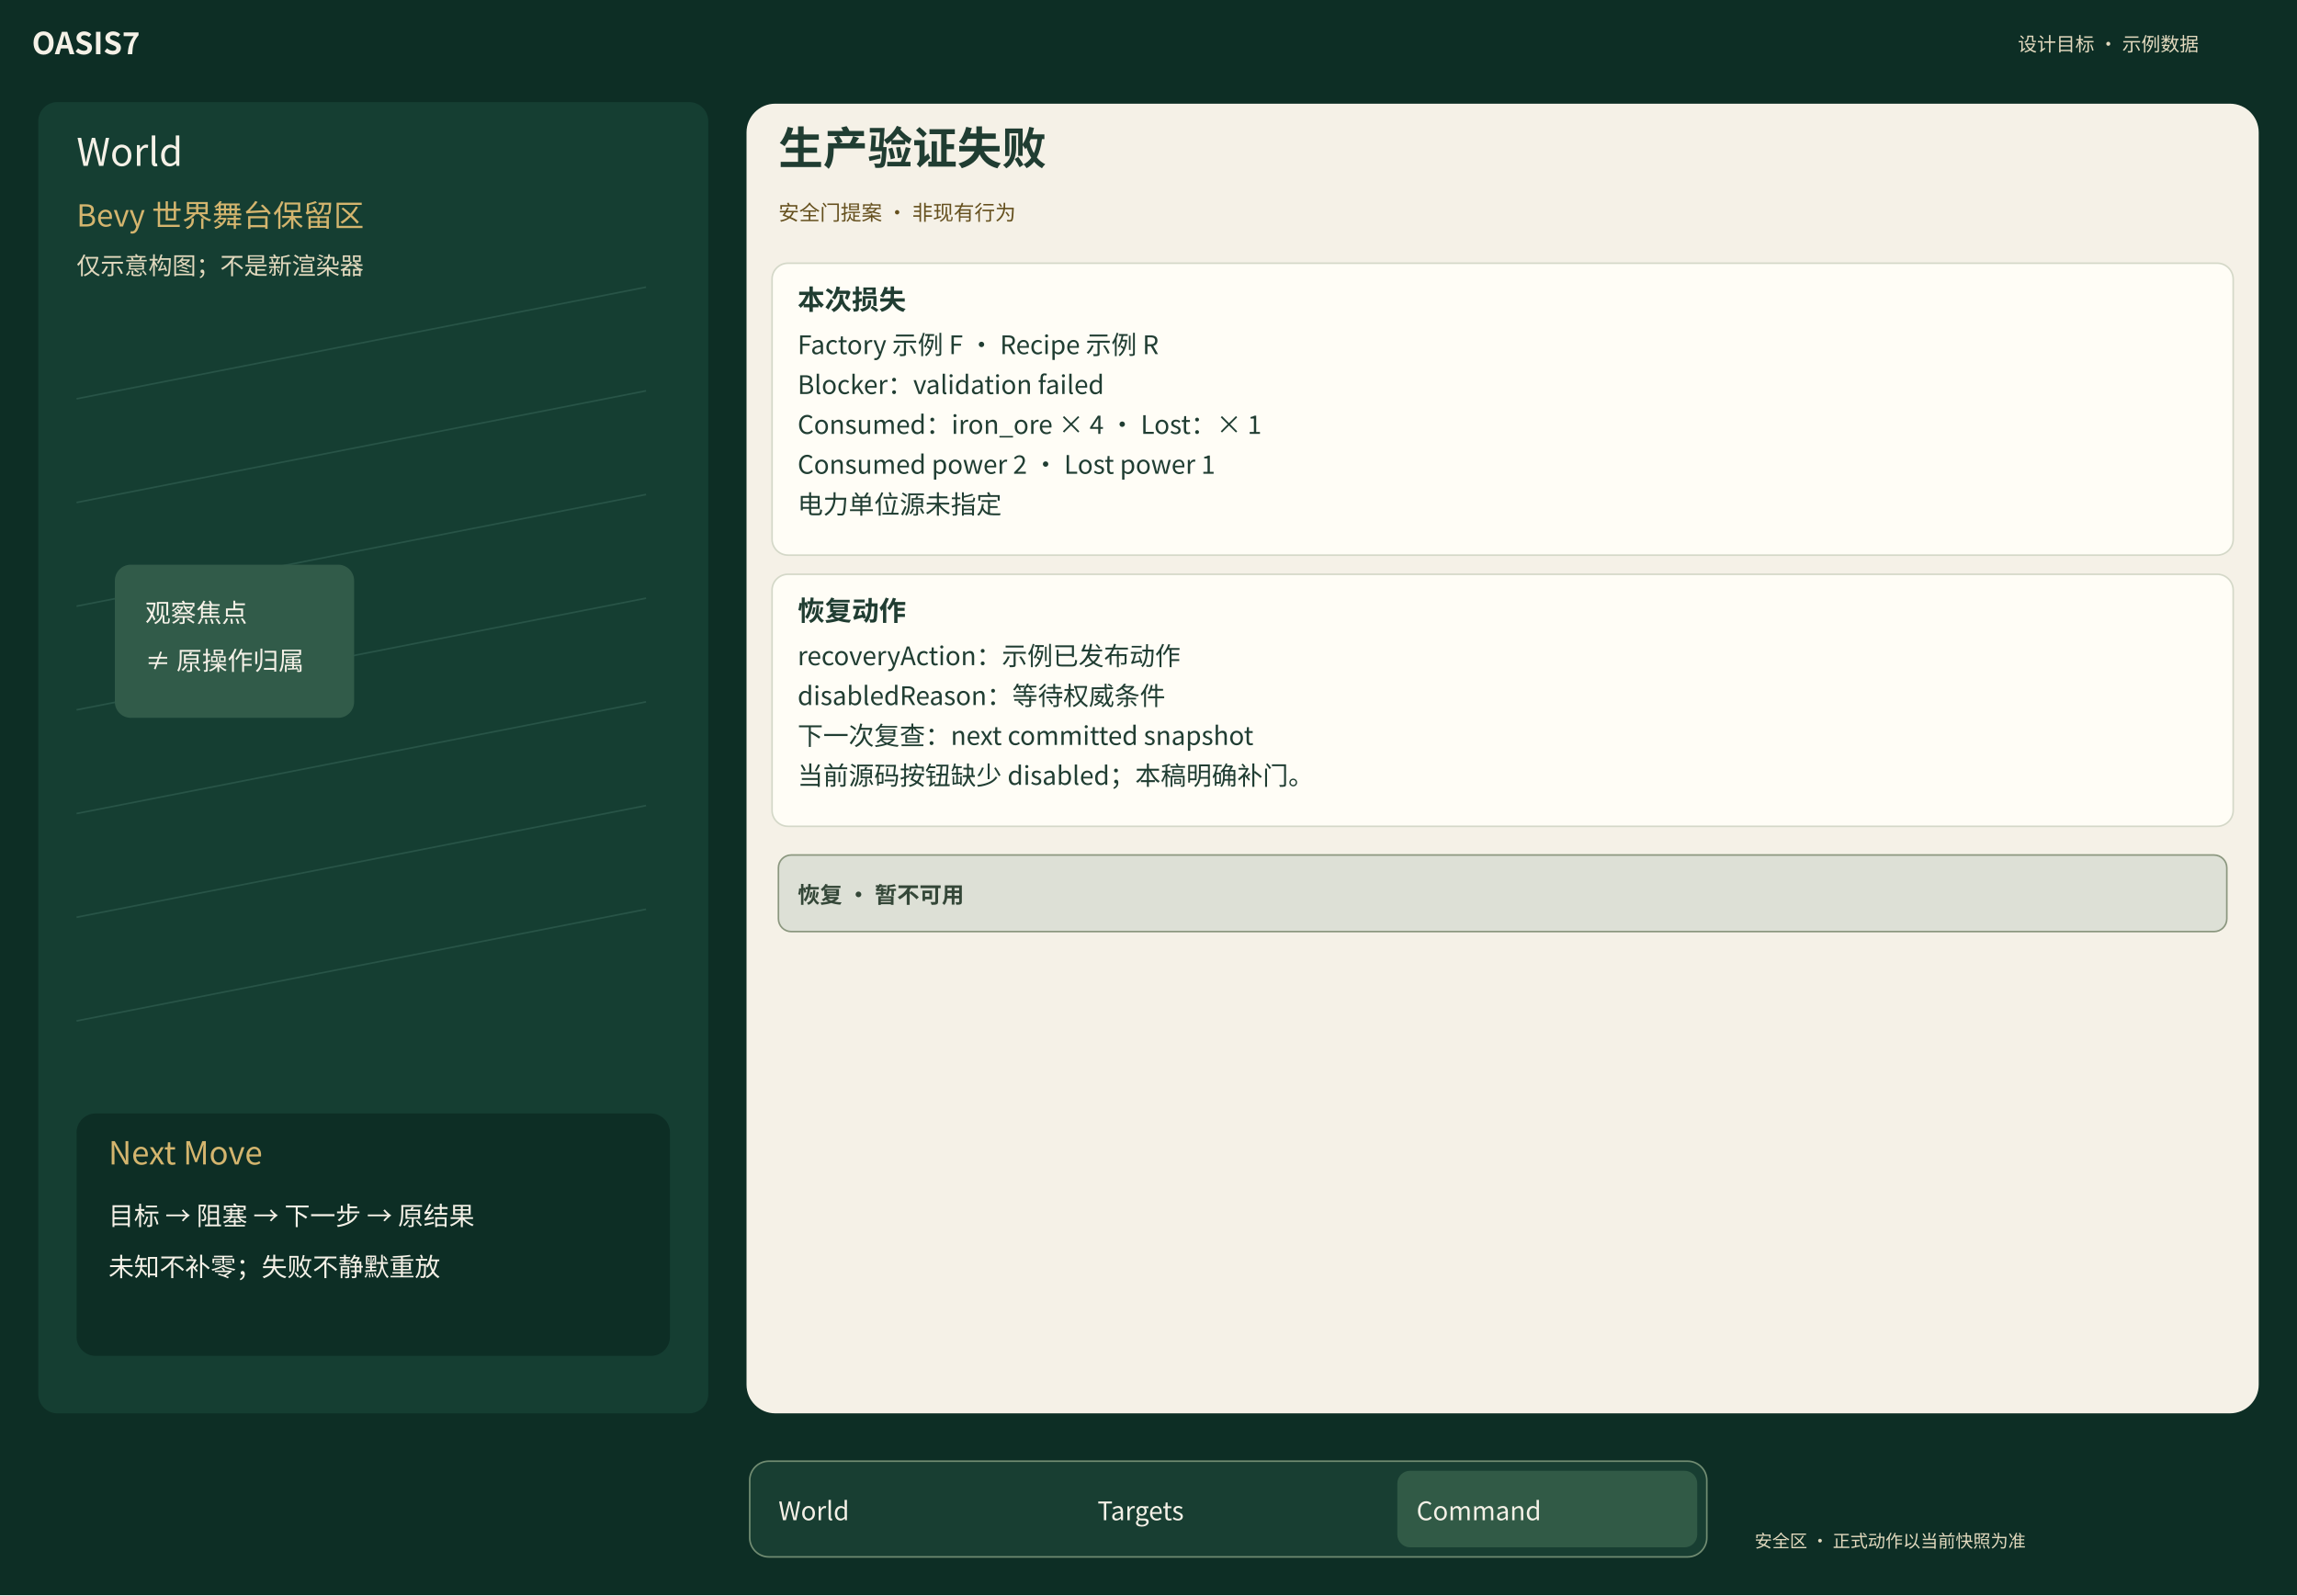
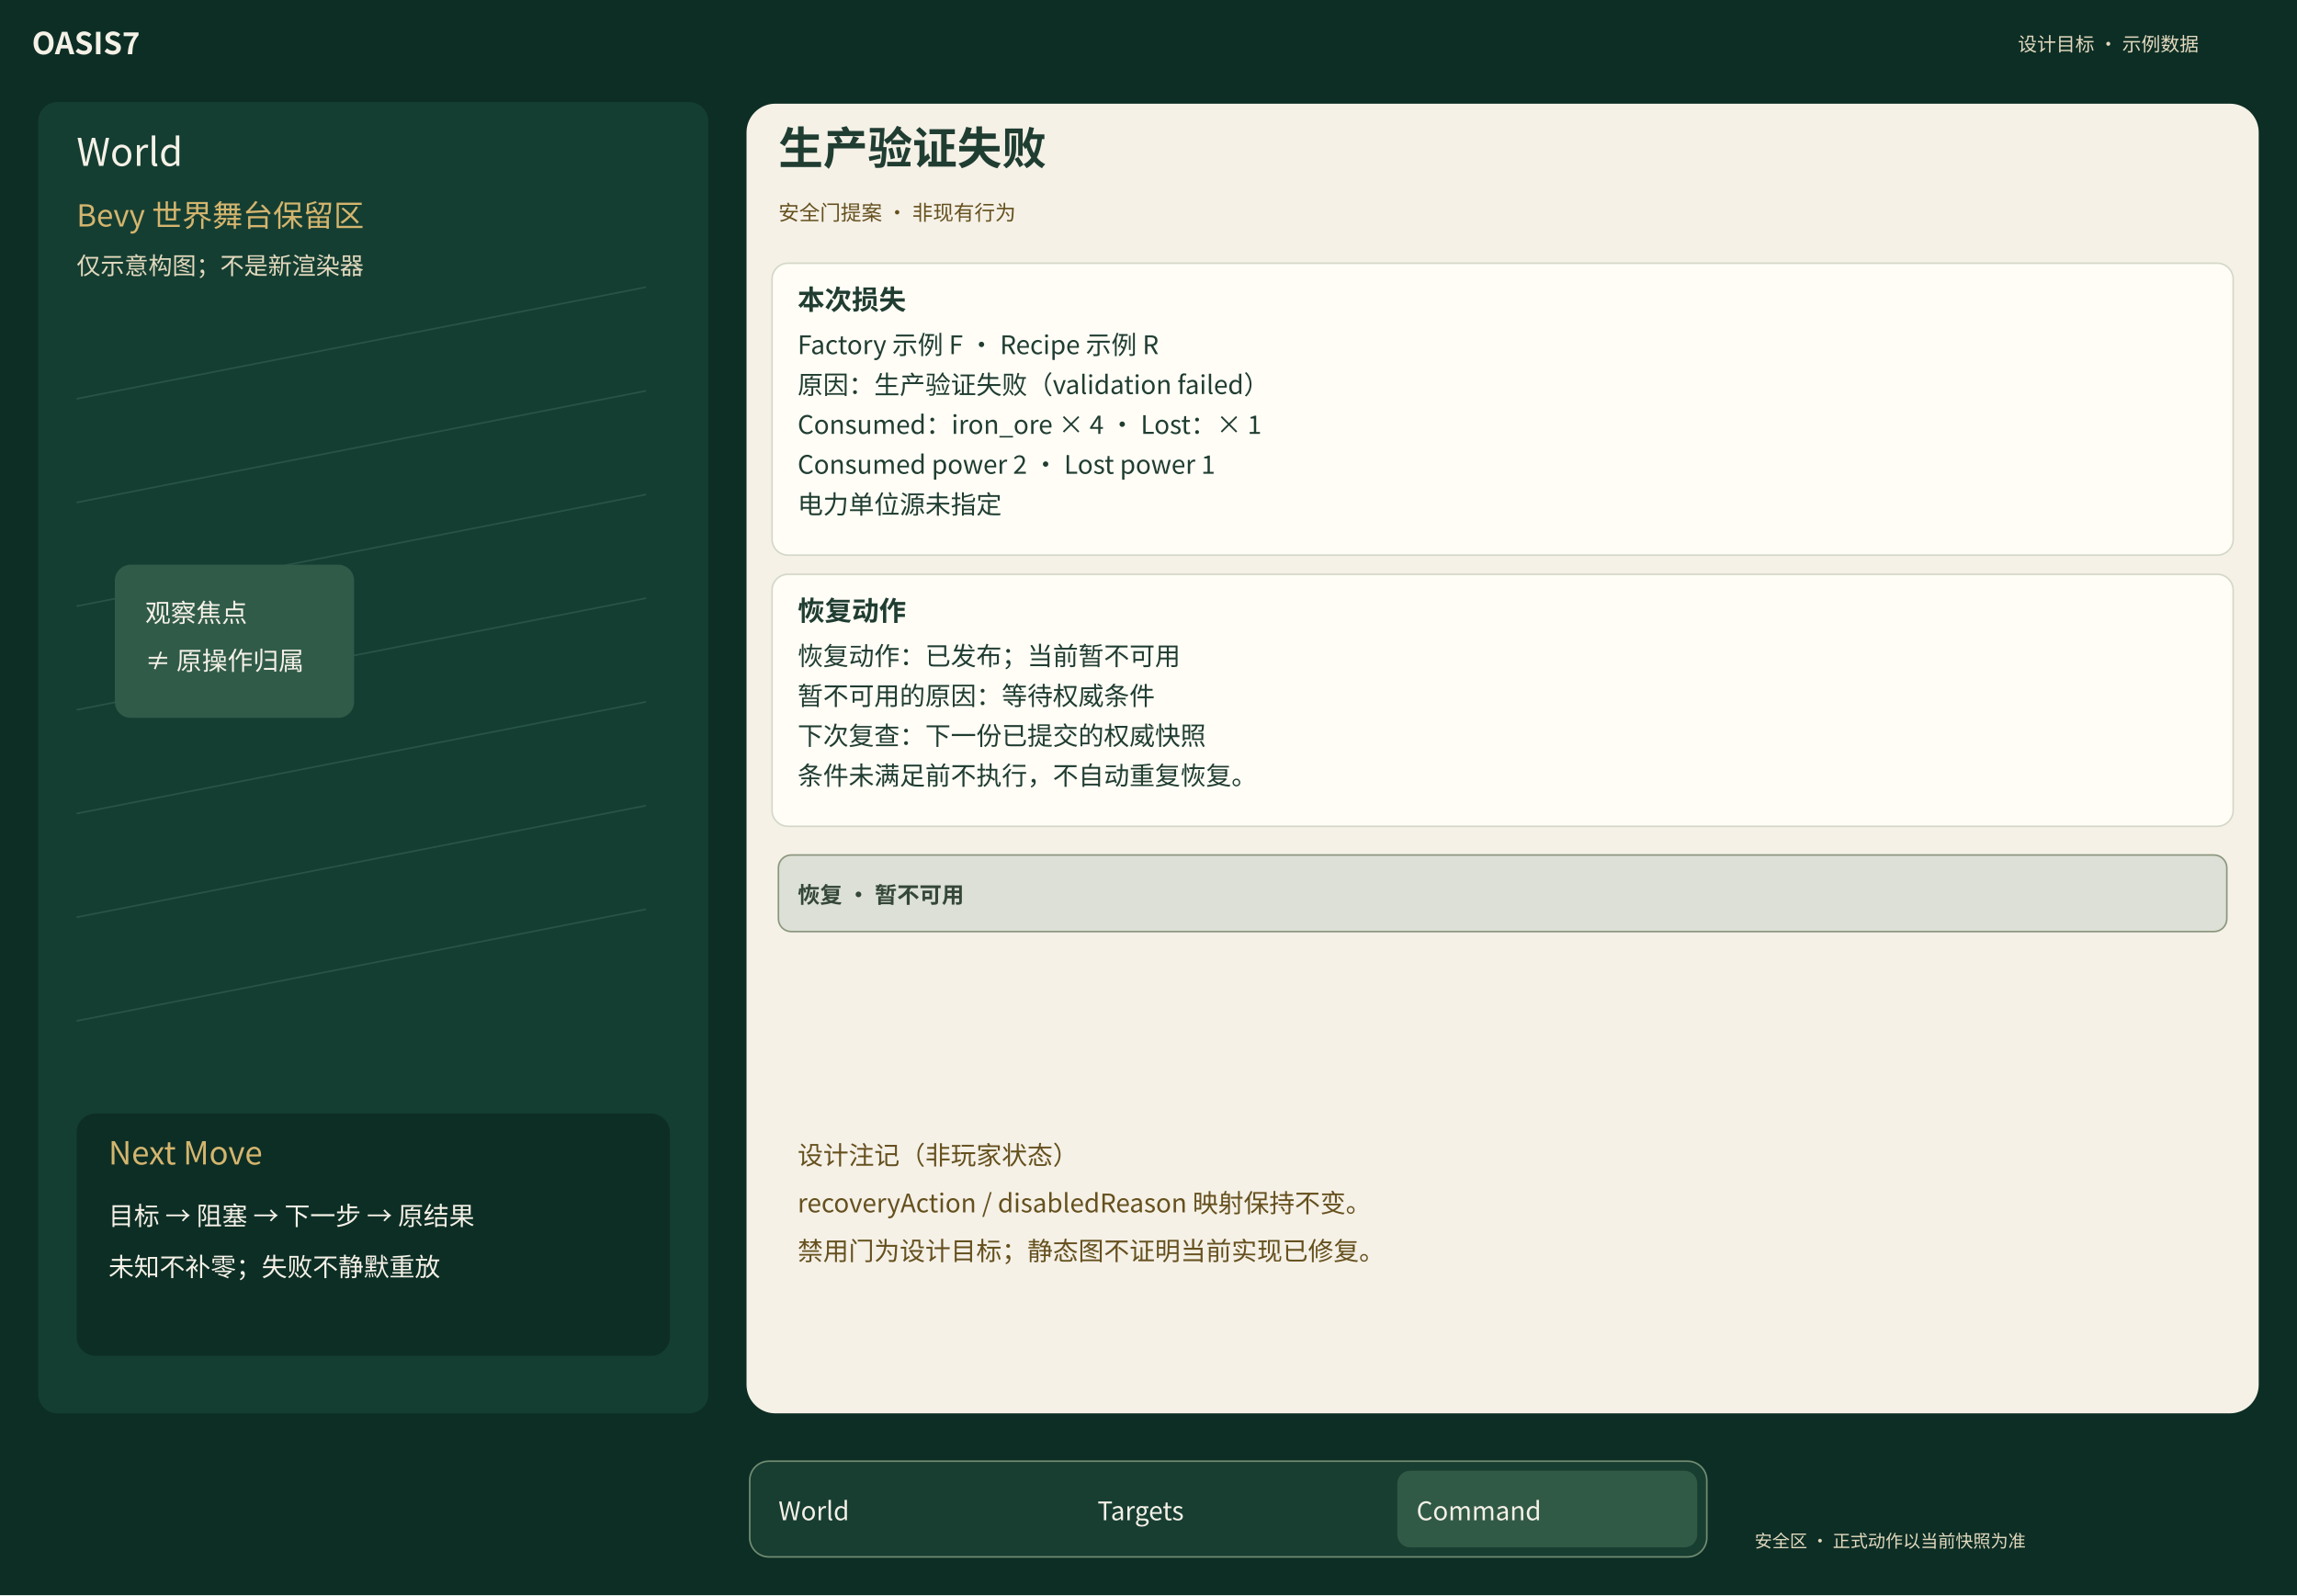
<svg xmlns="http://www.w3.org/2000/svg" width="1440" height="1000" viewBox="0 0 1440 1000">
  <rect x="0" y="0" width="1440" height="1000" rx="0" fill="#0d2e25" stroke="none" />
  <text x="20" y="34" font-family="Noto Sans CJK SC" font-size="19" font-weight="700" fill="#f5f1e7">OASIS7</text>
  <text x="1265" y="32" font-family="Noto Sans CJK SC" font-size="12" font-weight="400" fill="#e2d9be">设计目标 · 示例数据</text>
  <rect x="24" y="64" width="420" height="822" rx="12" fill="#153e32" stroke="none" />
  <text x="48" y="104" font-family="Noto Sans CJK SC" font-size="24" font-weight="400" fill="#f5f1e7">World</text>
  <text x="48" y="142" font-family="Noto Sans CJK SC" font-size="19" font-weight="400" fill="#d4b56e">Bevy 世界舞台保留区</text>
  <text x="48" y="172" font-family="Noto Sans CJK SC" font-size="15" font-weight="400" fill="#e2d9be">仅示意构图；不是新渲染器</text>
  <path d="M 48 250 L 405 180" stroke="#285447" fill="none" />
  <path d="M 48 315 L 405 245" stroke="#285447" fill="none" />
  <path d="M 48 380 L 405 310" stroke="#285447" fill="none" />
  <path d="M 48 445 L 405 375" stroke="#285447" fill="none" />
  <path d="M 48 510 L 405 440" stroke="#285447" fill="none" />
  <path d="M 48 575 L 405 505" stroke="#285447" fill="none" />
  <path d="M 48 640 L 405 570" stroke="#285447" fill="none" />
  <rect x="72" y="354" width="150" height="96" rx="10" fill="#315b49" stroke="none" />
  <text x="91" y="390" font-family="Noto Sans CJK SC" font-size="16" font-weight="400" fill="#f5f1e7">观察焦点</text>
  <text x="91" y="420" font-family="Noto Sans CJK SC" font-size="16" font-weight="400" fill="#f5f1e7">≠ 原操作归属</text>
  <rect x="48" y="698" width="372" height="152" rx="12" fill="#0d2e25" stroke="none" />
  <text x="68" y="730" font-family="Noto Sans CJK SC" font-size="20" font-weight="400" fill="#d4b56e">Next Move</text>
  <text x="68" y="768" font-family="Noto Sans CJK SC" font-size="16" font-weight="400" fill="#f5f1e7">目标 → 阻塞 → 下一步 → 原结果</text>
  <text x="68" y="800" font-family="Noto Sans CJK SC" font-size="16" font-weight="400" fill="#f5f1e7">未知不补零；失败不静默重放</text>
  <rect x="468" y="65" width="948" height="821" rx="18" fill="#f5f1e7" stroke="none" />
  <text x="488" y="103" font-family="Noto Sans CJK SC" font-size="28" font-weight="700" fill="#203d32">生产验证失败</text>
  <text x="488" y="138" font-family="Noto Sans CJK SC" font-size="13" font-weight="400" fill="#65501e">安全门提案 · 非现有行为</text>
  <rect x="484" y="165" width="916" height="183" rx="10" fill="#fffdf6" stroke="#d4d8c8" />
  <text x="500" y="194" font-family="Noto Sans CJK SC" font-size="17" font-weight="700" fill="#203d32">本次损失</text>
  <text x="500" y="222" font-family="Noto Sans CJK SC" font-size="16" font-weight="400" fill="#203d32">Factory 示例 F · Recipe 示例 R</text>
-   <text x="500" y="247" font-family="Noto Sans CJK SC" font-size="16" font-weight="400" fill="#203d32">Blocker：validation failed</text>
+   <text x="500" y="247" font-family="Noto Sans CJK SC" font-size="16" font-weight="400" fill="#203d32">原因：生产验证失败（validation failed）</text>
  <text x="500" y="272" font-family="Noto Sans CJK SC" font-size="16" font-weight="400" fill="#203d32">Consumed：iron_ore × 4 · Lost：× 1</text>
  <text x="500" y="297" font-family="Noto Sans CJK SC" font-size="16" font-weight="400" fill="#203d32">Consumed power 2 · Lost power 1</text>
  <text x="500" y="322" font-family="Noto Sans CJK SC" font-size="16" font-weight="400" fill="#203d32">电力单位源未指定</text>
  <rect x="484" y="360" width="916" height="158" rx="10" fill="#fffdf6" stroke="#d4d8c8" />
  <text x="500" y="389" font-family="Noto Sans CJK SC" font-size="17" font-weight="700" fill="#203d32">恢复动作</text>
-   <text x="500" y="417" font-family="Noto Sans CJK SC" font-size="16" font-weight="400" fill="#203d32">recoveryAction：示例已发布动作</text>
-   <text x="500" y="442" font-family="Noto Sans CJK SC" font-size="16" font-weight="400" fill="#203d32">disabledReason：等待权威条件</text>
-   <text x="500" y="467" font-family="Noto Sans CJK SC" font-size="16" font-weight="400" fill="#203d32">下一次复查：next committed snapshot</text>
-   <text x="500" y="492" font-family="Noto Sans CJK SC" font-size="16" font-weight="400" fill="#203d32">当前源码按钮缺少 disabled；本稿明确补门。</text>
+   <text x="500" y="417" font-family="Noto Sans CJK SC" font-size="16" font-weight="400" fill="#203d32">恢复动作：已发布；当前暂不可用</text>
+   <text x="500" y="442" font-family="Noto Sans CJK SC" font-size="16" font-weight="400" fill="#203d32">暂不可用的原因：等待权威条件</text>
+   <text x="500" y="467" font-family="Noto Sans CJK SC" font-size="16" font-weight="400" fill="#203d32">下次复查：下一份已提交的权威快照</text>
+   <text x="500" y="492" font-family="Noto Sans CJK SC" font-size="16" font-weight="400" fill="#203d32">条件未满足前不执行，不自动重复恢复。</text>
  <rect x="488.0" y="536" width="908.0" height="48" rx="8" fill="#dde0d6" stroke="#8b977f" />
  <text x="500.0" y="566" font-family="Noto Sans CJK SC" font-size="14" font-weight="700" fill="#344738">恢复 · 暂不可用</text>
  <rect x="470" y="916" width="600" height="60" rx="12" fill="#183e32" stroke="#718c72" />
  <rect x="476.0" y="922" width="188.0" height="48" rx="8" fill="#183e32" stroke="none" />
  <text x="488.0" y="953" font-family="Noto Sans CJK SC" font-size="16" font-weight="400" fill="#f5f1e7">World</text>
  <rect x="676.0" y="922" width="188.0" height="48" rx="8" fill="#183e32" stroke="none" />
  <text x="688.0" y="953" font-family="Noto Sans CJK SC" font-size="16" font-weight="400" fill="#f5f1e7">Targets</text>
  <rect x="876.0" y="922" width="188.0" height="48" rx="8" fill="#315a46" stroke="none" />
  <text x="888.0" y="953" font-family="Noto Sans CJK SC" font-size="16" font-weight="400" fill="#f5f1e7">Command</text>
  <text x="1100" y="970" font-family="Noto Sans CJK SC" font-size="11" font-weight="400" fill="#e2d9be">安全区 · 正式动作以当前快照为准</text>
+   <text x="500" y="730" font-family="Noto Sans CJK SC" font-size="16" fill="#65501e">设计注记（非玩家状态）</text>
+   <text x="500" y="760" font-family="Noto Sans CJK SC" font-size="16" fill="#65501e">recoveryAction / disabledReason 映射保持不变。</text>
+   <text x="500" y="790" font-family="Noto Sans CJK SC" font-size="16" fill="#65501e">禁用门为设计目标；静态图不证明当前实现已修复。</text>
</svg>
